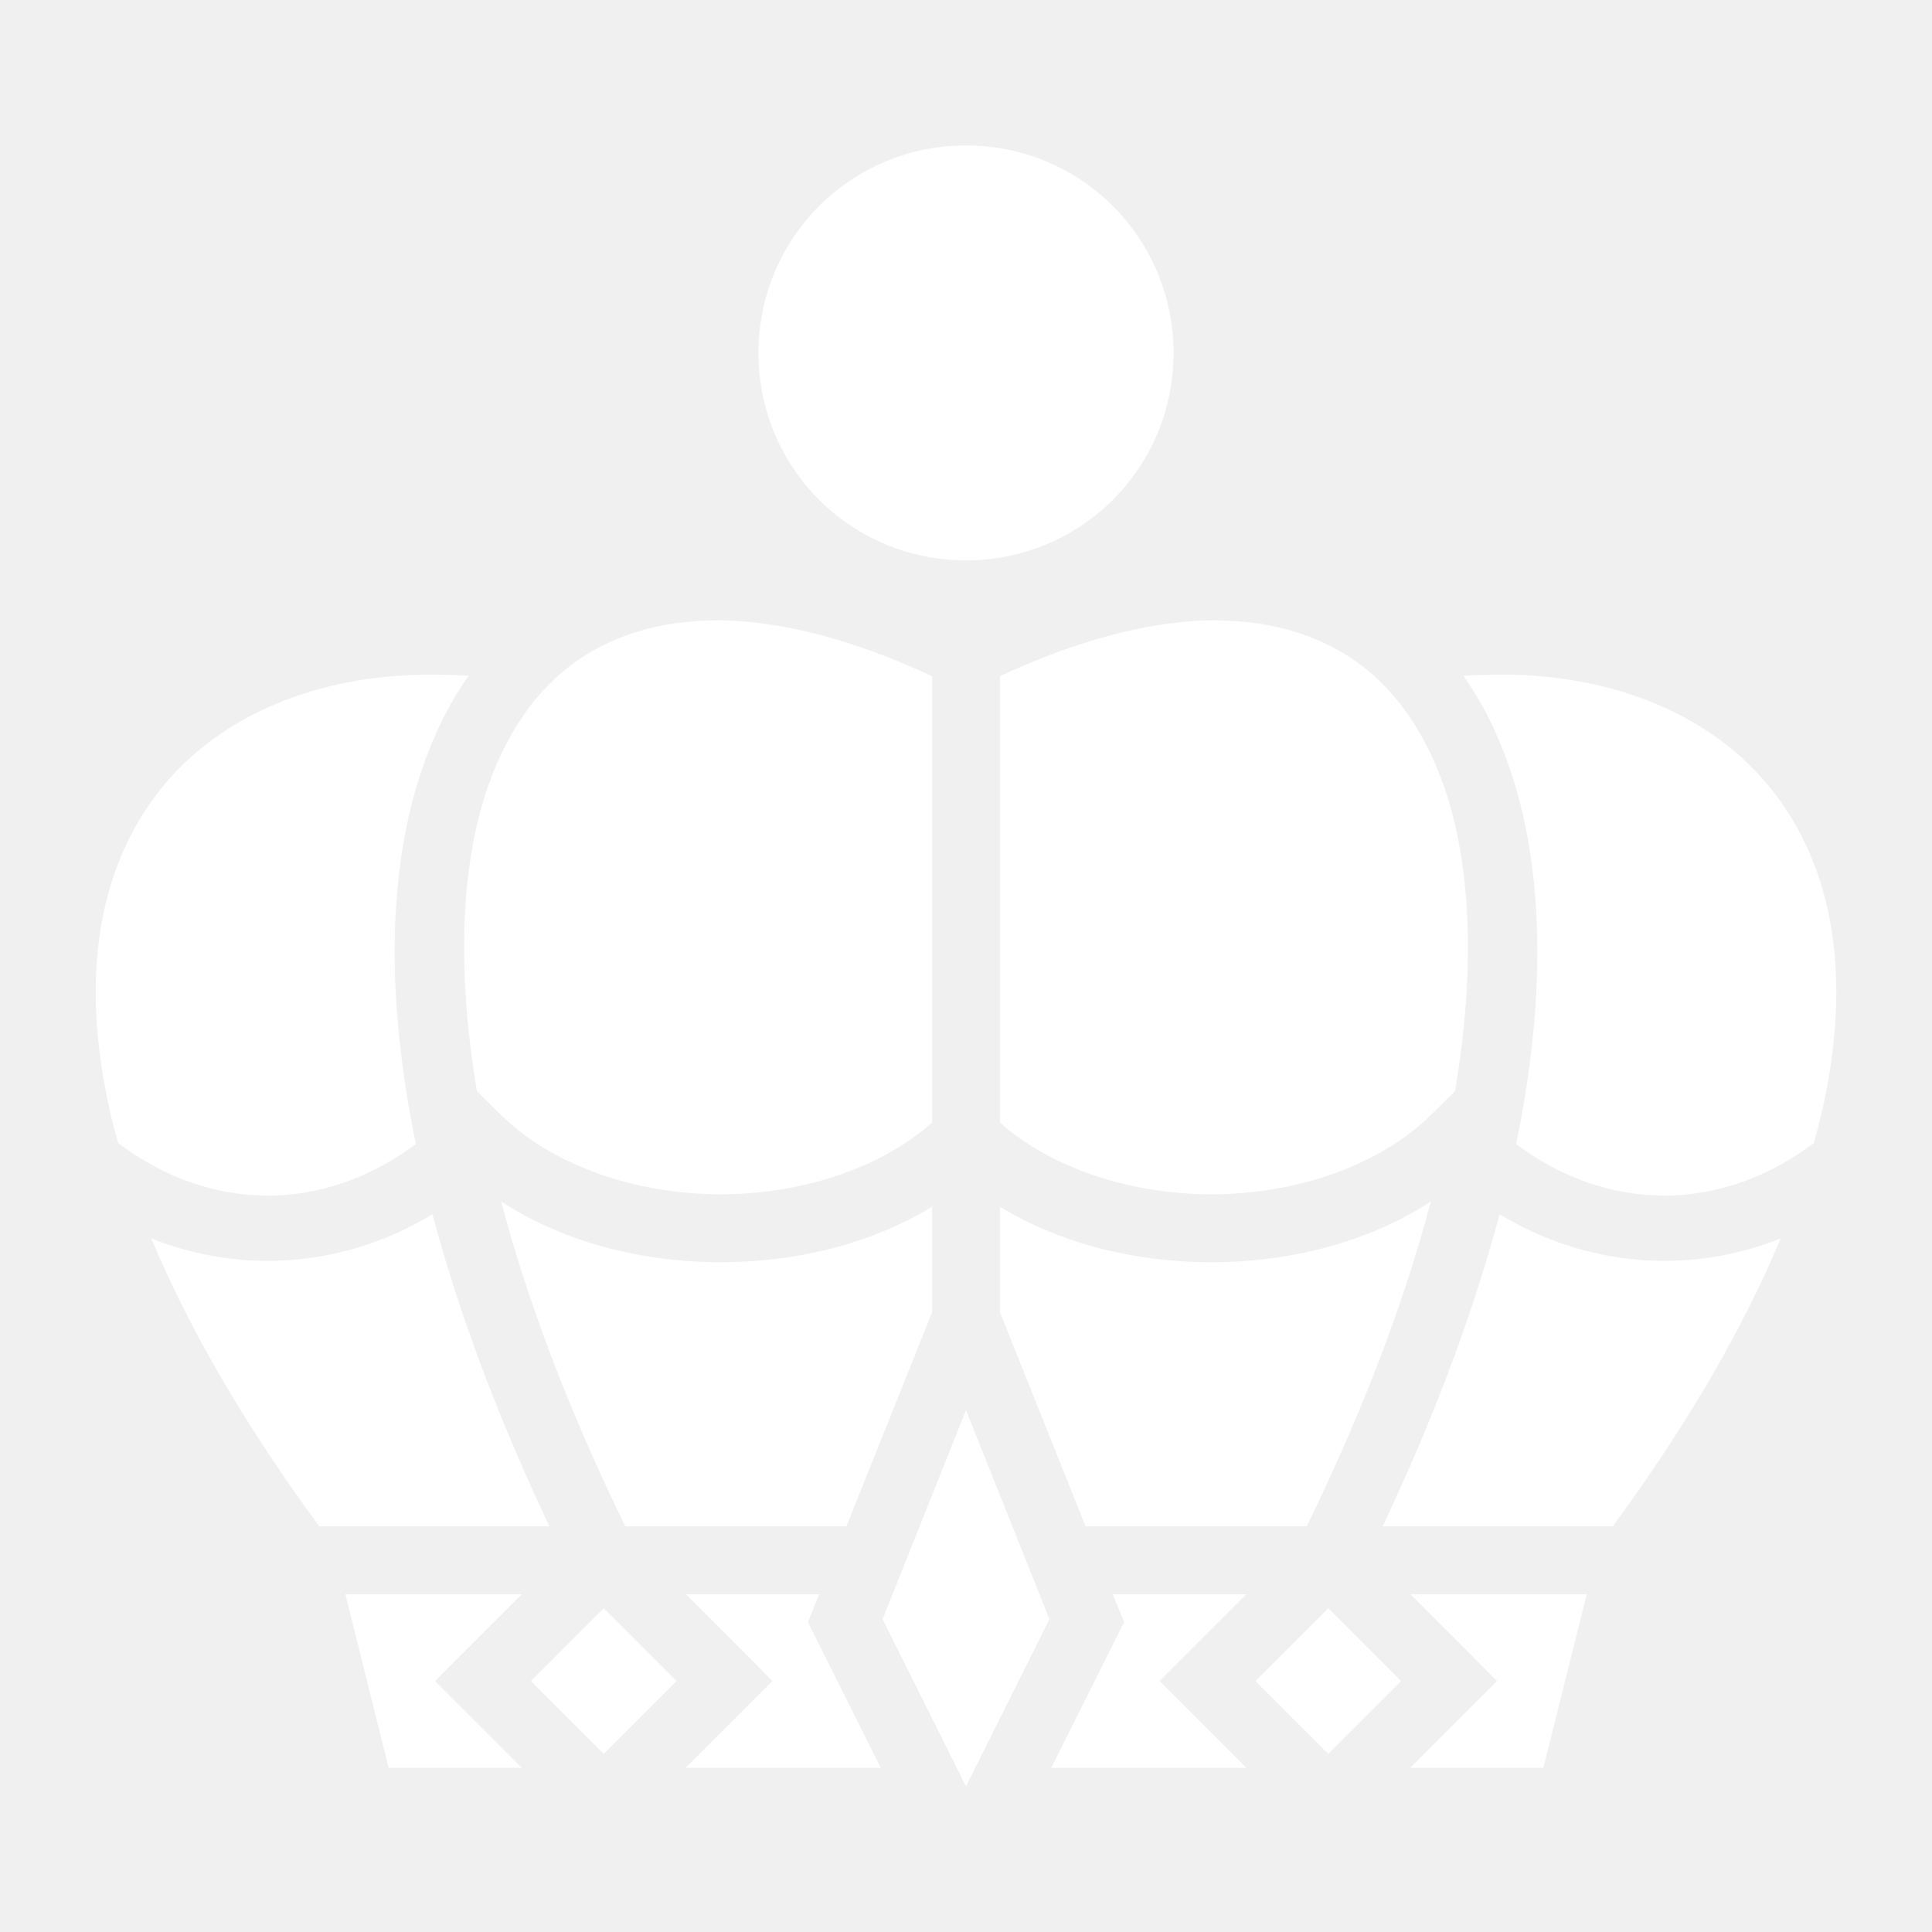
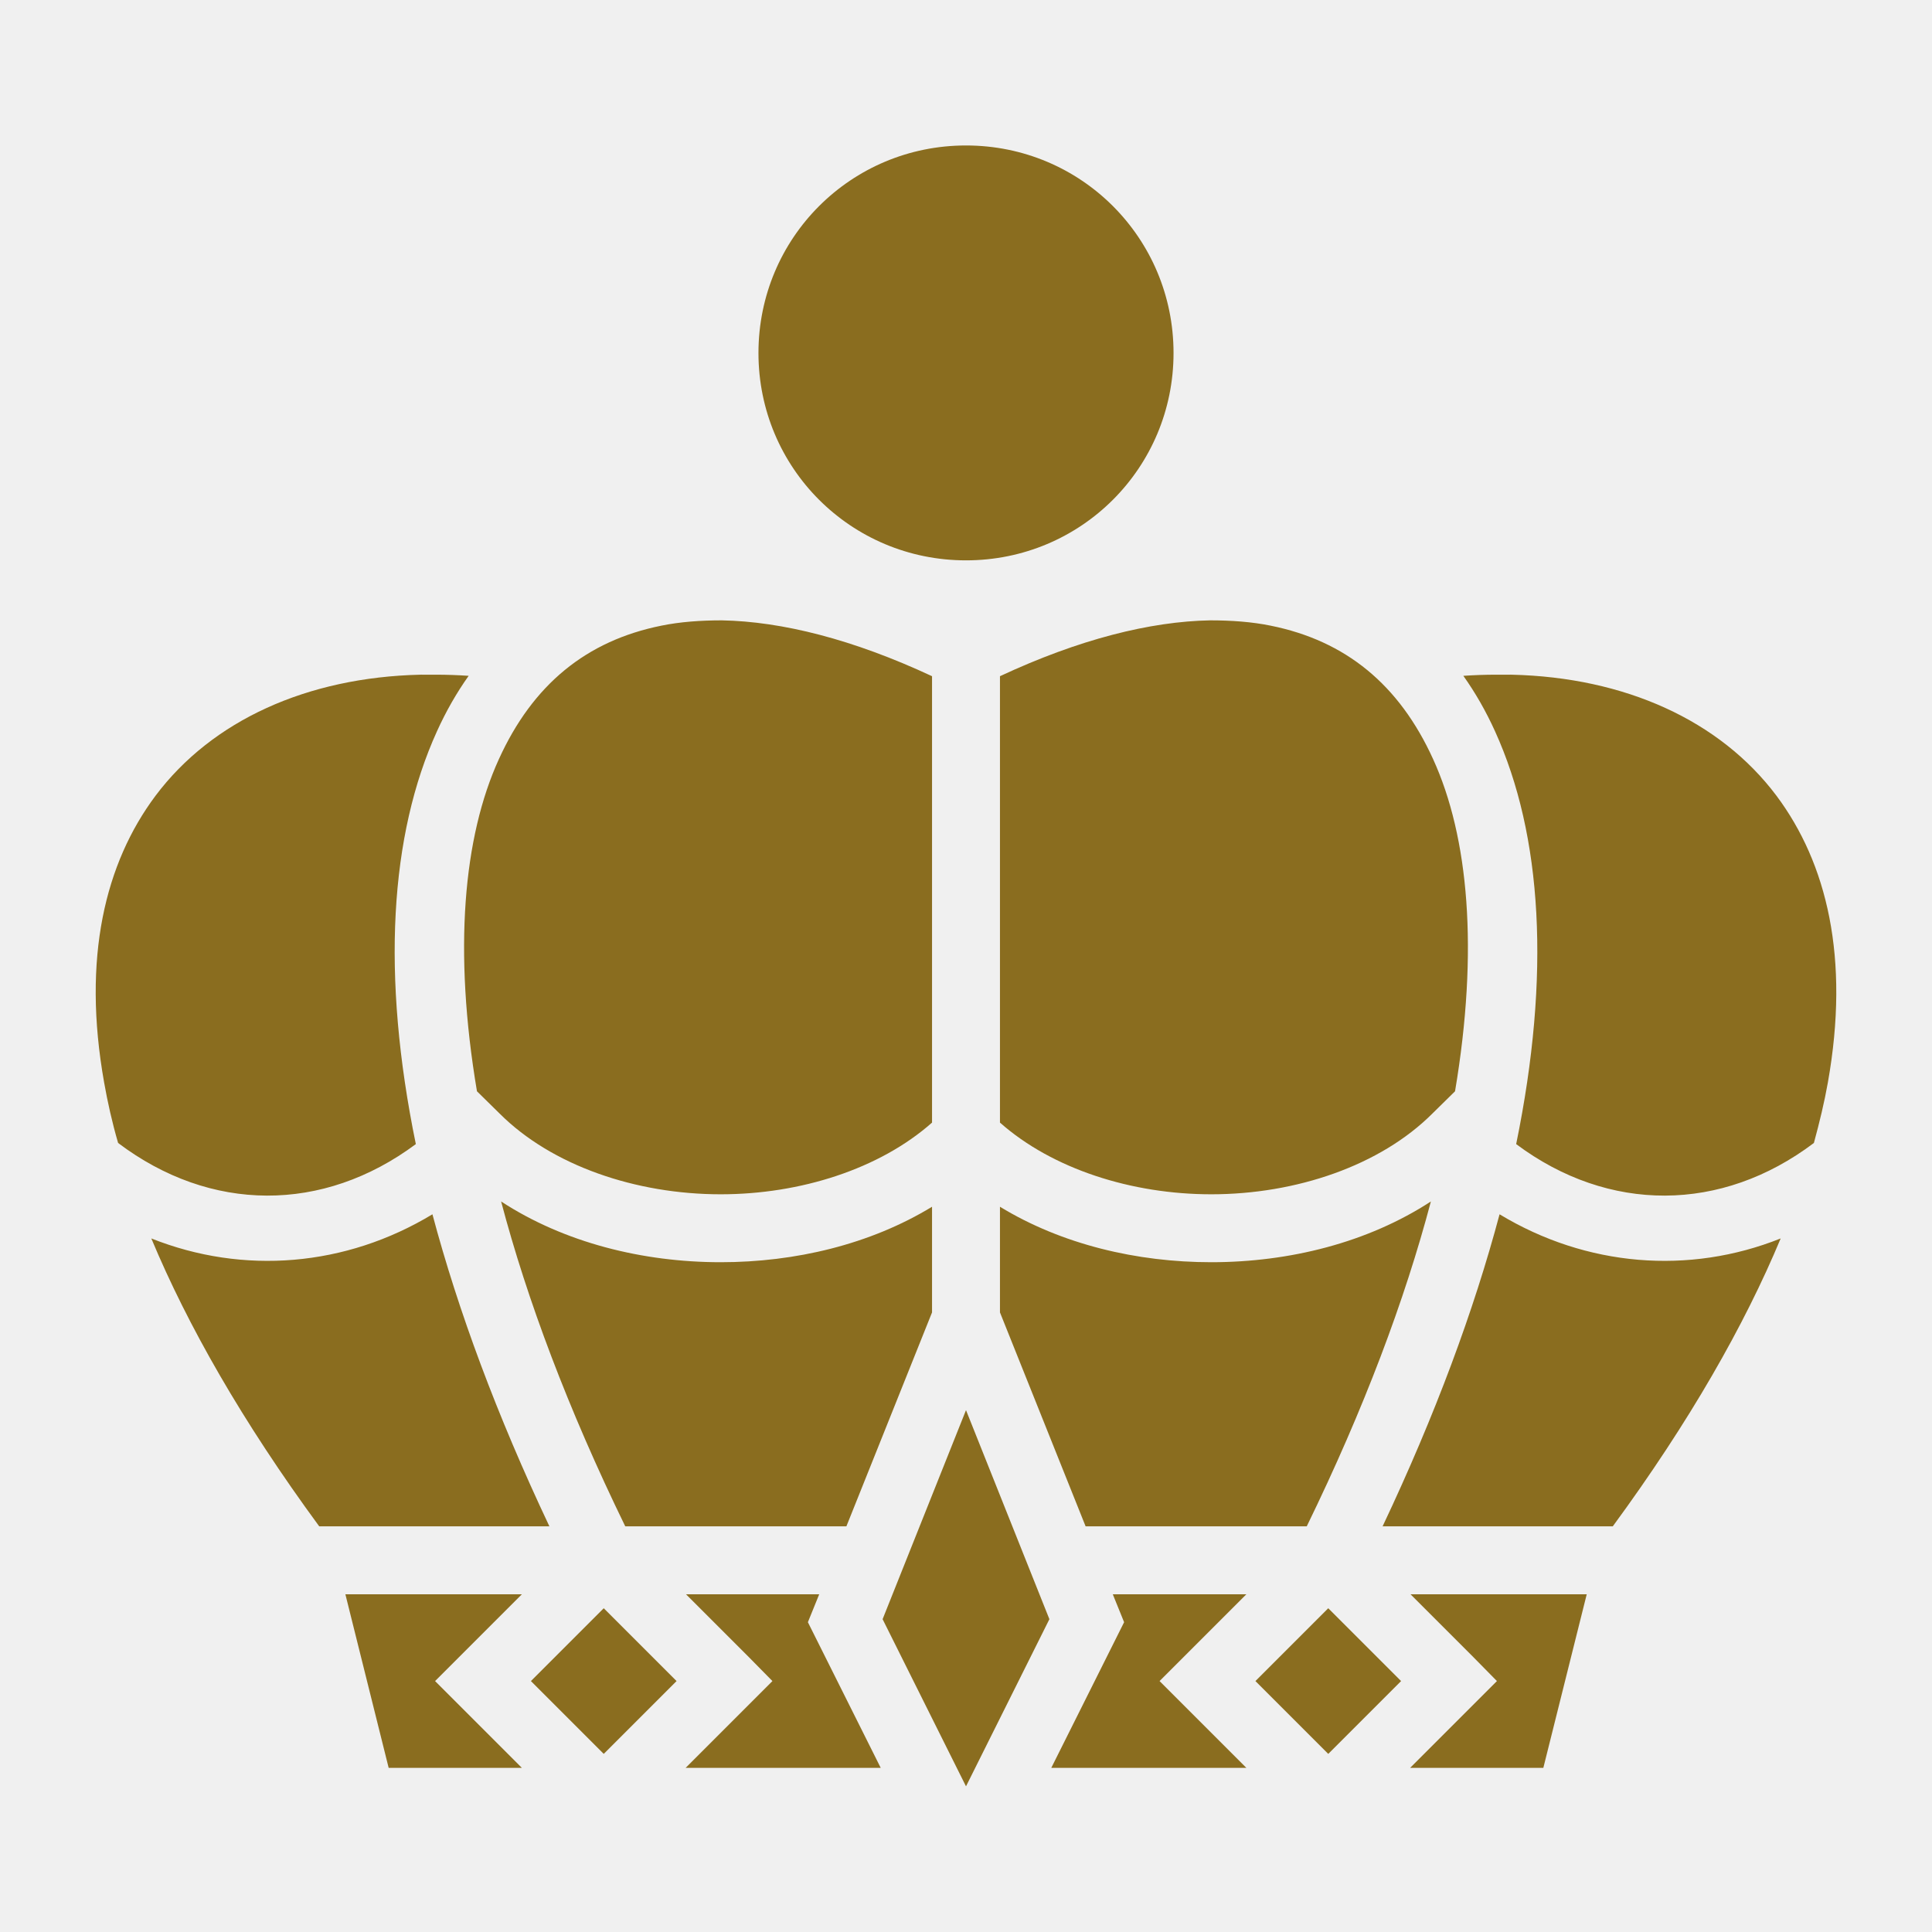
<svg xmlns="http://www.w3.org/2000/svg" viewBox="0 0 512 512">
-   <path fill="#fff" d="M256 38.55c-30.5 0-55 24.52-55 55 0 30.45 24.5 54.95 55 54.95s55-24.5 55-54.95c0-30.48-24.5-55-55-55zM191.3 164.4c-5.7 0-11.1.4-16 1.4-19.9 4-34.1 15.6-43.1 35.4-9.4 20.6-12.1 50.6-5.8 88l6 5.9c13.8 13.8 36.1 21.4 58.6 21.4 21.1 0 42.1-6.7 56-19V179.2c-21-9.8-39.8-14.5-55.7-14.8zm129.4 0c-15.9.3-34.7 5-55.7 14.8v118.3c13.9 12.3 34.9 19 56 19 22.5 0 44.8-7.6 58.6-21.4l6-5.9c6.3-37.4 3.6-67.4-5.8-88-9-19.8-23.2-31.4-43.1-35.4-4.9-1-10.3-1.4-16-1.4zm-209.1 14.4h-.2c-30 .7-55.2 12.1-70.2 32.1-13.3 17.8-19.5 42.9-13.6 76 .9 5.1 2.1 10.5 3.7 16 24.5 18.5 54.3 18.6 78.9.3-9.2-44.8-6.9-81.9 5.6-109.4 2.4-5.3 5.2-10.2 8.4-14.7-2.9-.2-5.8-.3-8.6-.3h-3.9c-.1 0-.1-.1-.1 0zm288.8 0c0-.1 0 0-.1 0h-3.9c-2.8 0-5.7.1-8.6.3 3.2 4.5 6 9.4 8.4 14.7 12.5 27.5 14.8 64.6 5.6 109.4 24.5 18.3 54.4 18.2 78.9-.3 1.5-5.5 2.8-10.9 3.7-16 5.9-33.1-.3-58.2-13.6-76-15-20-40.2-31.4-70.2-32.1h-.2zM132.8 318.4c6.9 26.1 17.7 54.9 32.9 86.1h58.6l22.7-56.7v-28c-16.4 10-36.3 14.7-56 14.7-20.7 0-41.5-5.2-58.2-16.1zm246.4 0c-16.7 10.9-37.5 16.1-58.2 16.1-19.7 0-39.6-4.7-56-14.7v28l22.7 56.7h58.6c15.2-31.2 26-60 32.9-86.1zm-264.6 3.4c-23 13.9-50.1 16.1-74.5 6.4 9.6 23 24.1 48.5 44.5 76.3h61c-14-29.6-24.2-57.2-31-82.7zm282.8 0c-6.8 25.5-17 53.1-31 82.7h61c20.4-27.8 34.9-53.3 44.5-76.3-24.3 9.7-51.5 7.5-74.5-6.4zM256 373.7l-22.1 55.4 22.1 44.3 22.1-44.3zM91.53 422.5l11.47 46h35.3l-23-23 23-23zm90.27 0 16.6 16.6 6.3 6.4-23 23h51.7l-19.3-38.6 3-7.4zm113.1 0 1.5 3.7 1.5 3.7-19.3 38.6h51.7l-23-23 23-23zm78.9 0 16.6 16.6 6.3 6.4-23 23H409l11.5-46zM160 426.2l-19.3 19.3 19.3 19.3 19.3-19.3zm192 0-19.3 19.3 19.3 19.3 19.3-19.3z" />
+   <path fill="#8a6d1f" d="M256 38.55c-30.5 0-55 24.52-55 55 0 30.45 24.5 54.95 55 54.95s55-24.5 55-54.95c0-30.48-24.5-55-55-55zM191.3 164.4c-5.7 0-11.1.4-16 1.4-19.9 4-34.1 15.6-43.1 35.4-9.4 20.6-12.1 50.6-5.8 88l6 5.9c13.8 13.8 36.1 21.4 58.6 21.4 21.1 0 42.1-6.7 56-19V179.2c-21-9.8-39.8-14.5-55.7-14.8zm129.4 0c-15.9.3-34.7 5-55.7 14.8v118.3c13.9 12.3 34.9 19 56 19 22.5 0 44.8-7.6 58.6-21.4l6-5.9c6.3-37.4 3.6-67.4-5.8-88-9-19.8-23.2-31.4-43.1-35.4-4.9-1-10.3-1.4-16-1.4zm-209.1 14.4h-.2c-30 .7-55.2 12.1-70.2 32.1-13.3 17.8-19.5 42.9-13.6 76 .9 5.1 2.1 10.5 3.7 16 24.5 18.5 54.3 18.6 78.9.3-9.2-44.8-6.9-81.9 5.6-109.4 2.4-5.3 5.2-10.2 8.4-14.7-2.9-.2-5.8-.3-8.6-.3h-3.9c-.1 0-.1-.1-.1 0zm288.8 0c0-.1 0 0-.1 0h-3.9c-2.8 0-5.7.1-8.6.3 3.2 4.5 6 9.4 8.4 14.7 12.5 27.5 14.8 64.6 5.6 109.4 24.5 18.3 54.4 18.2 78.9-.3 1.5-5.5 2.8-10.9 3.7-16 5.9-33.1-.3-58.2-13.6-76-15-20-40.2-31.4-70.2-32.1h-.2zM132.8 318.4c6.9 26.1 17.7 54.9 32.9 86.1h58.6l22.7-56.7v-28c-16.4 10-36.3 14.7-56 14.7-20.7 0-41.5-5.2-58.2-16.1zm246.4 0c-16.7 10.9-37.5 16.1-58.2 16.1-19.7 0-39.6-4.7-56-14.7v28l22.7 56.7h58.6c15.2-31.2 26-60 32.9-86.1zm-264.6 3.4c-23 13.9-50.1 16.1-74.5 6.4 9.6 23 24.1 48.5 44.5 76.3h61c-14-29.6-24.2-57.2-31-82.7zm282.8 0c-6.8 25.5-17 53.1-31 82.7h61c20.4-27.8 34.9-53.3 44.5-76.3-24.3 9.7-51.5 7.5-74.5-6.4zM256 373.7l-22.1 55.4 22.1 44.3 22.1-44.3zM91.53 422.5l11.47 46h35.3l-23-23 23-23zm90.27 0 16.6 16.6 6.3 6.4-23 23h51.7l-19.3-38.6 3-7.4zm113.1 0 1.5 3.7 1.5 3.7-19.3 38.6h51.7l-23-23 23-23zm78.9 0 16.6 16.6 6.3 6.4-23 23H409l11.5-46zM160 426.2l-19.3 19.3 19.3 19.3 19.3-19.3zm192 0-19.3 19.3 19.3 19.3 19.3-19.3z" />
</svg>
